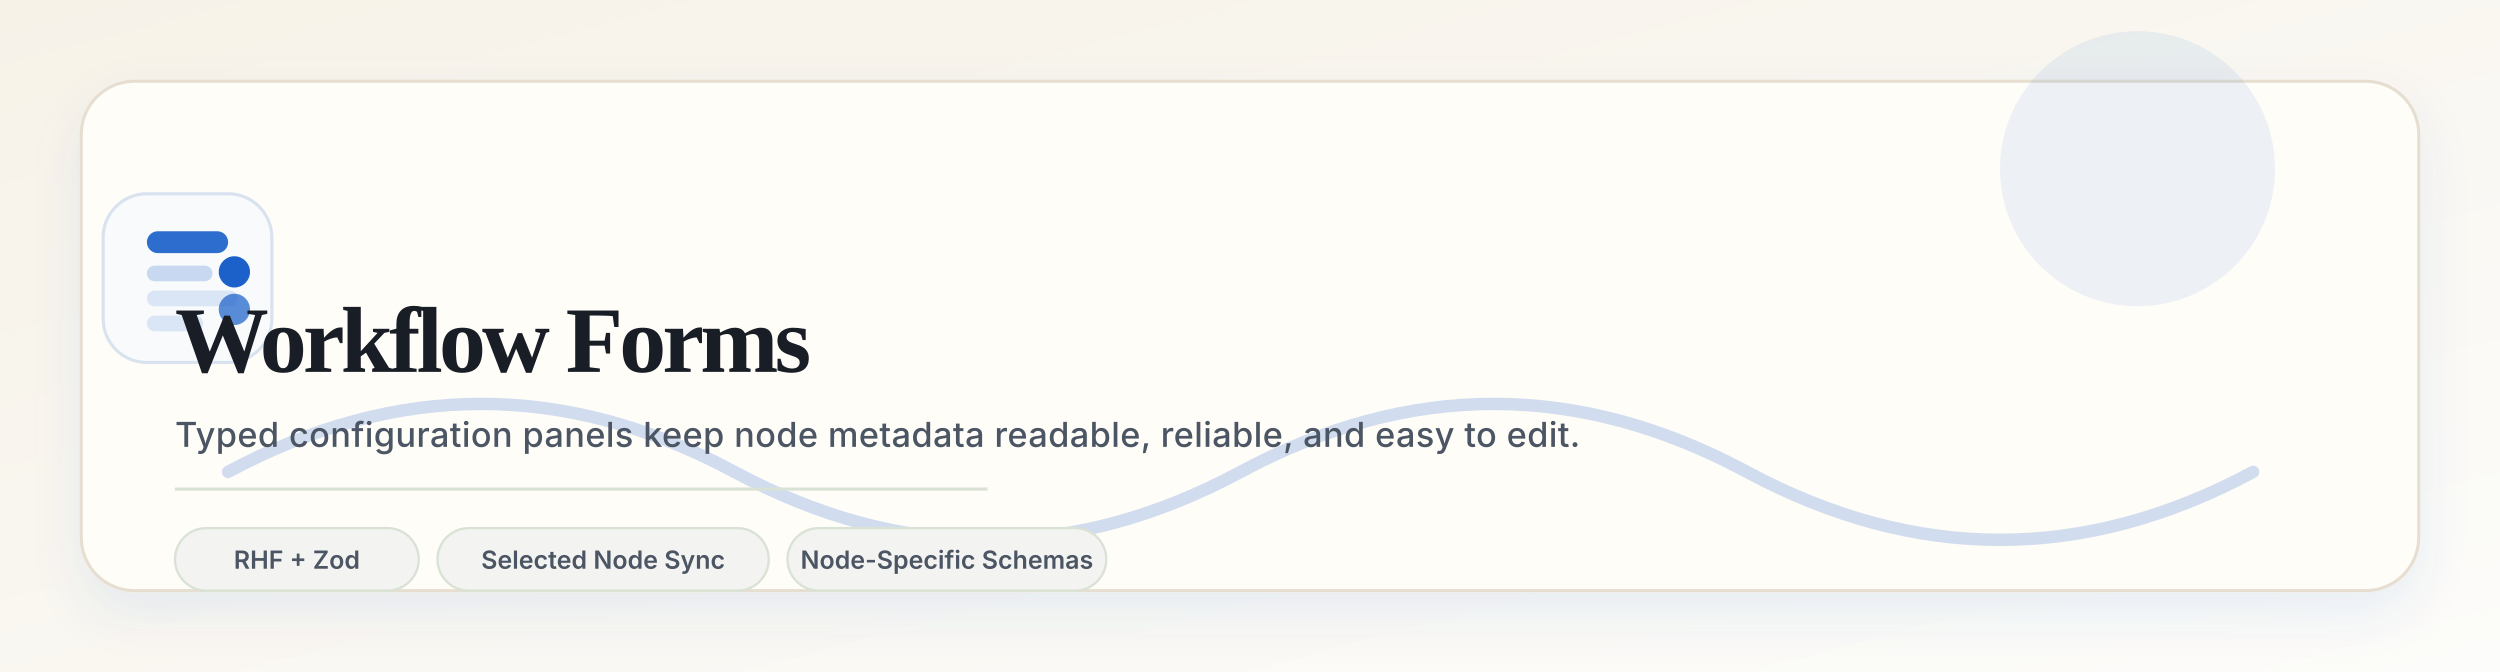
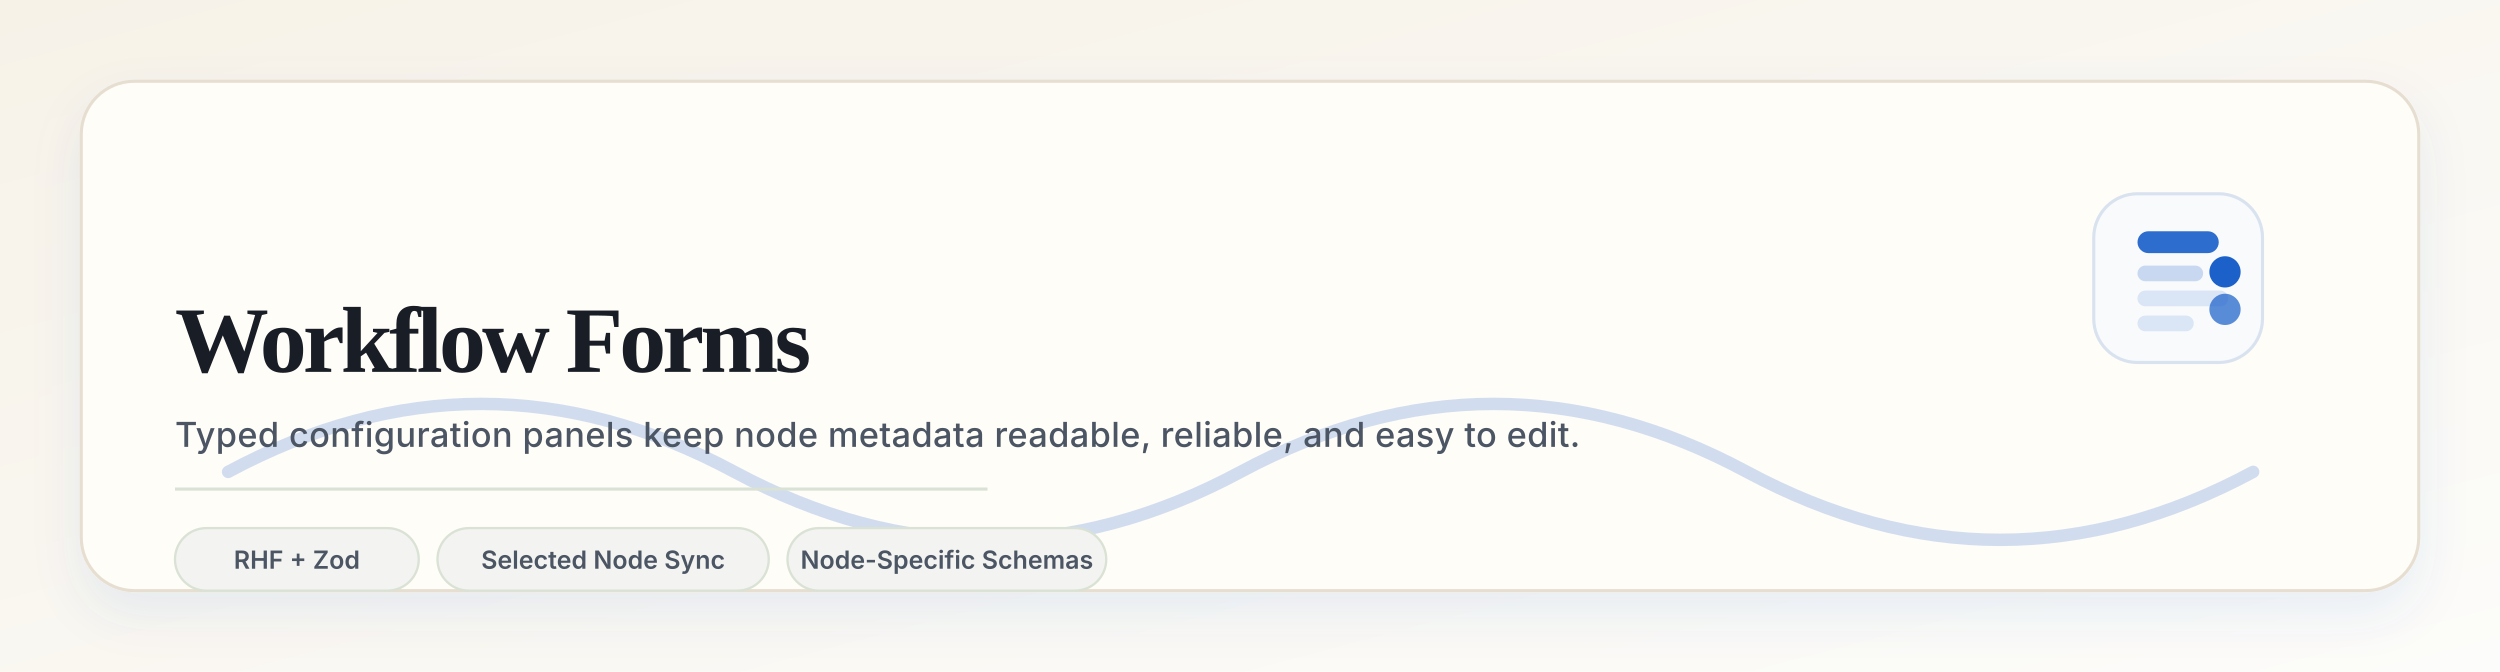
<svg xmlns="http://www.w3.org/2000/svg" viewBox="0 0 1600 430" role="img" aria-labelledby="title desc">
  <defs>
    <linearGradient id="bg" x1="0" y1="0" x2="1" y2="1">
      <stop offset="0%" stop-color="#f7f2e8" />
      <stop offset="100%" stop-color="#fcfcfa" />
    </linearGradient>
    <filter id="cardShadow" x="-20%" y="-20%" width="140%" height="140%">
      <feDropShadow dx="0" dy="14" stdDeviation="16" flood-color="#1b61c9" flood-opacity="0.08" />
    </filter>
  </defs>
  <rect width="1600" height="430" fill="url(#bg)" />
  <g filter="url(#cardShadow)">
    <rect x="52" y="52" width="1496" height="326" rx="34" fill="#fffdf8" stroke="#e6dfd1" stroke-width="2" />
  </g>
-   <circle cx="1368" cy="108" r="88" fill="#1b61c9" opacity="0.08" />
  <path d="M146 302c108-58 216-58 324 0s216 58 324 0 216-58 324 0 216 58 324 0" fill="none" stroke="#1b61c9" stroke-width="8" stroke-linecap="round" opacity="0.2" />
-   <g transform="translate(66 124)">
+   <g transform="translate(1340 124)">
    <rect x="0" y="0" width="108" height="108" rx="28" fill="#f8fafc" stroke="#d9e2ef" stroke-width="2" />
    <rect x="28" y="24" width="52" height="14" rx="7" fill="#1b61c9" opacity="0.92" />
    <rect x="28" y="46" width="42" height="10" rx="5" fill="#1b61c9" opacity="0.22" />
    <rect x="28" y="62" width="58" height="10" rx="5" fill="#1b61c9" opacity="0.14" />
    <rect x="28" y="78" width="36" height="10" rx="5" fill="#1b61c9" opacity="0.14" />
    <circle cx="84" cy="50" r="10" fill="#1b61c9" />
    <circle cx="84" cy="74" r="10" fill="#1b61c9" opacity="0.72" />
  </g>
  <text x="112" y="238" fill="#181d26" font-family="Georgia, 'Times New Roman', serif" font-size="60" font-weight="700" letter-spacing="-0.04em">Workflow Forms</text>
  <text x="112" y="286" fill="#4b5563" font-family="Inter, ui-sans-serif, system-ui, -apple-system, Segoe UI, Roboto, sans-serif" font-size="22" font-weight="500" letter-spacing="0.01em">Typed configuration panels keep node metadata readable, reliable, and easy to edit.</text>
  <rect x="112" y="312" width="520" height="2" fill="#d9e2d5" />
  <g transform="translate(112 338)">
    <rect x="0" y="0" width="156" height="40" rx="20" fill="#f3f4f1" stroke="#d9e2d4" stroke-width="1.5" />
    <text x="78" y="26" text-anchor="middle" fill="#4b5563" font-family="Inter, ui-sans-serif, system-ui, -apple-system, Segoe UI, Roboto, sans-serif" font-size="16" font-weight="600">RHF + Zod</text>
  </g>
  <g transform="translate(280 338)">
    <rect x="0" y="0" width="212" height="40" rx="20" fill="#f3f4f1" stroke="#d9e2d4" stroke-width="1.5" />
    <text x="106" y="26" text-anchor="middle" fill="#4b5563" font-family="Inter, ui-sans-serif, system-ui, -apple-system, Segoe UI, Roboto, sans-serif" font-size="16" font-weight="600">Selected Node Sync</text>
  </g>
  <g transform="translate(504 338)">
    <rect x="0" y="0" width="204" height="40" rx="20" fill="#f3f4f1" stroke="#d9e2d4" stroke-width="1.5" />
    <text x="102" y="26" text-anchor="middle" fill="#4b5563" font-family="Inter, ui-sans-serif, system-ui, -apple-system, Segoe UI, Roboto, sans-serif" font-size="16" font-weight="600">Node-Specific Schemas</text>
  </g>
</svg>
